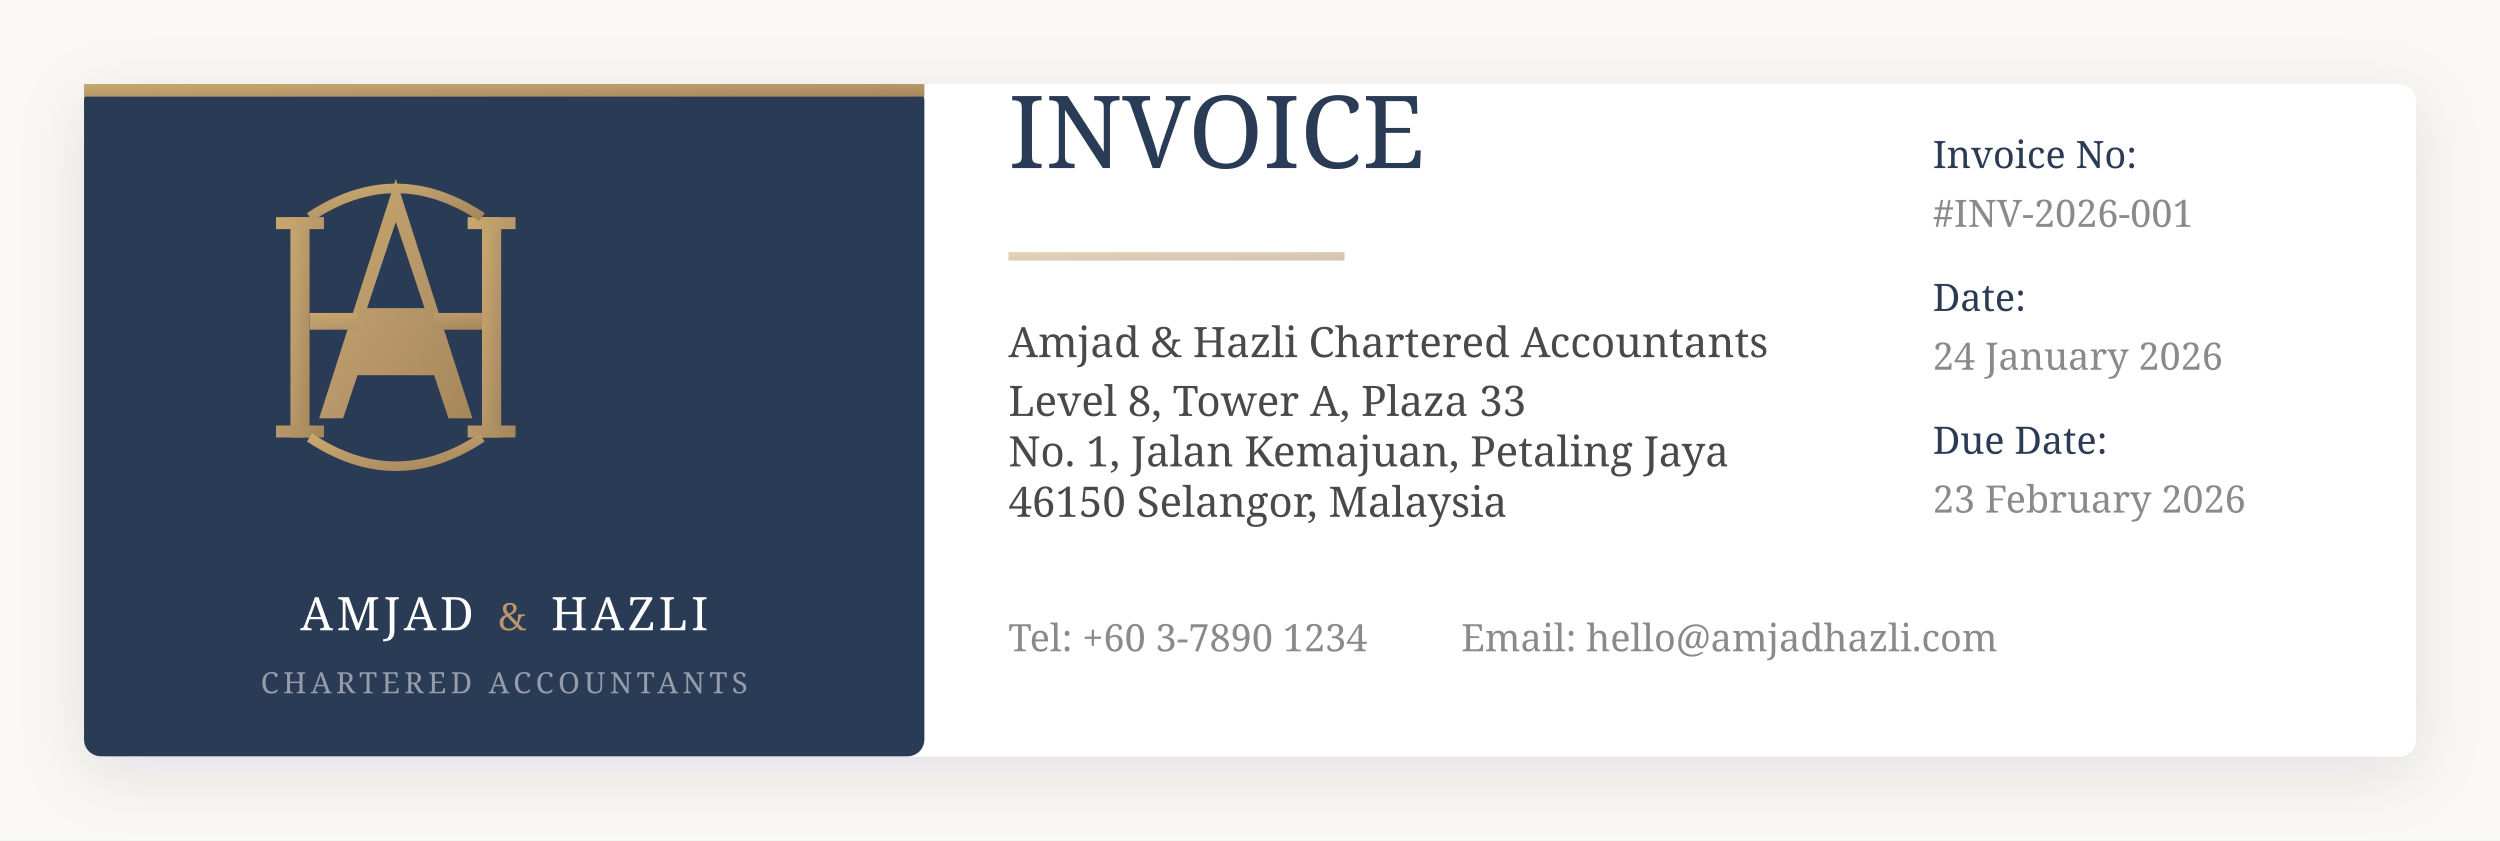
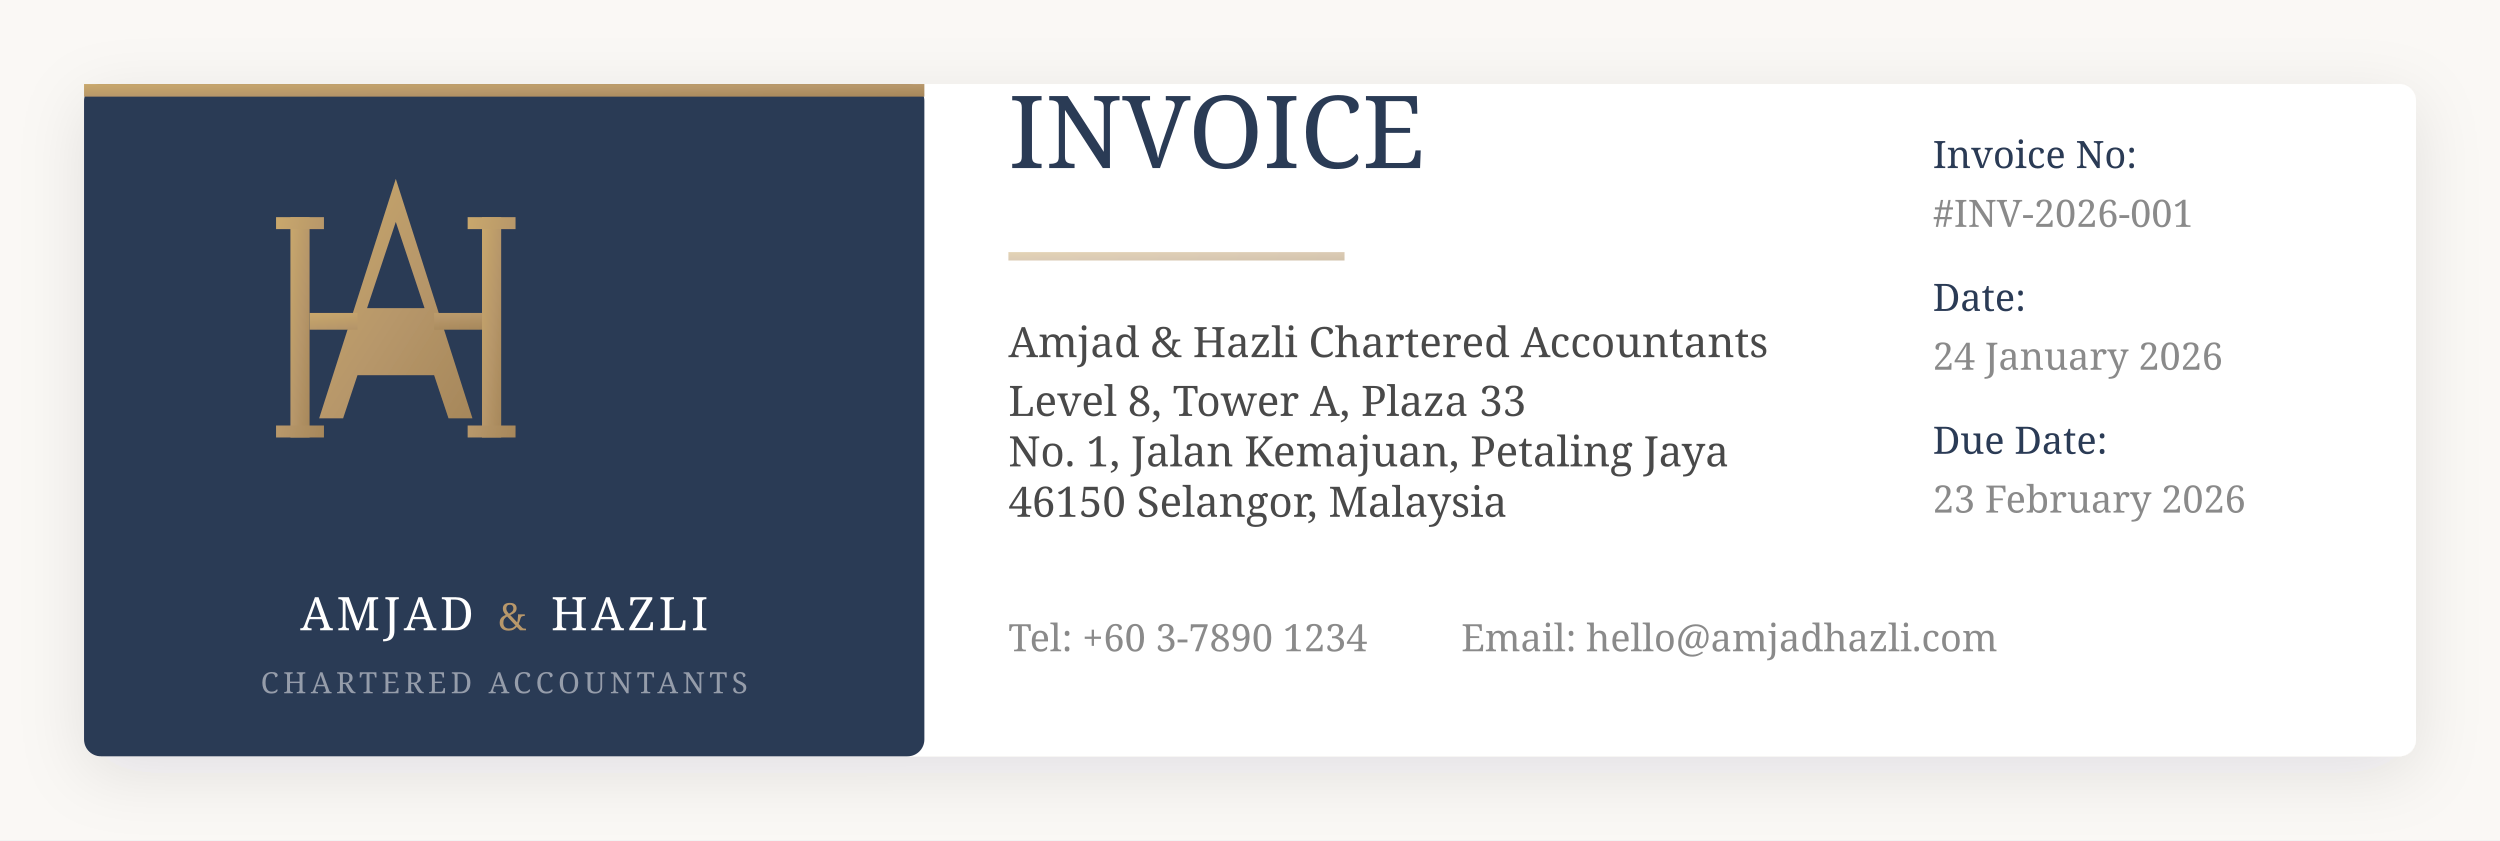
<svg xmlns="http://www.w3.org/2000/svg" viewBox="0 0 595 200" fill="none">
  <defs>
    <linearGradient id="gold" x1="0%" y1="0%" x2="100%" y2="100%">
      <stop offset="0%" stop-color="#C9A86C" />
      <stop offset="50%" stop-color="#B8986B" />
      <stop offset="100%" stop-color="#A6875A" />
    </linearGradient>
    <filter id="shadow" x="-5%" y="-10%" width="110%" height="130%">
      <feDropShadow dx="0" dy="4" stdDeviation="8" flood-color="#1A2536" flood-opacity="0.1" />
    </filter>
  </defs>
  <rect width="595" height="200" fill="#FAF8F5" />
  <g filter="url(#shadow)">
    <rect x="20" y="20" width="555" height="160" rx="4" fill="white" />
    <rect x="20" y="20" width="200" height="160" rx="4" fill="#2B3A55" />
    <rect x="20" y="20" width="200" height="3" fill="url(#gold)" />
    <g fill="url(#gold)" transform="translate(60, 38) scale(0.57)">
      <path d="M60 8L28 108h10l6-18h32l6 18h10L60 8zm0 18l12 36H48l12-36z" />
      <path d="M16 24h8v92h-8z" />
      <path d="M10 24h20v5H10zM10 111h20v5H10z" />
      <path d="M96 24h8v92h-8z" />
      <path d="M90 24h20v5H90zM90 111h20v5H90z" />
      <path d="M24 64h20v7H24zM76 64h20v7H76z" />
-       <path d="M24 24Q60 0 96 24" stroke="url(#gold)" stroke-width="4" fill="none" />
-       <path d="M24 116Q60 140 96 116" stroke="url(#gold)" stroke-width="4" fill="none" />
    </g>
    <text x="120" y="150" text-anchor="middle" font-family="'Playfair Display', Georgia, serif" font-size="11" font-weight="400" letter-spacing="0.08em" fill="white">
      <tspan>AMJAD</tspan>
      <tspan dx="3" font-size="9" fill="#B8986B">&amp;</tspan>
      <tspan dx="3">HAZLI</tspan>
    </text>
    <text x="120" y="165" text-anchor="middle" font-family="'Cormorant Garamond', Georgia, serif" font-size="7" letter-spacing="0.15em" fill="rgba(255,255,255,0.5)">
      CHARTERED ACCOUNTANTS
    </text>
    <g transform="translate(240, 40)">
      <text font-family="'Playfair Display', Georgia, serif" font-size="24" font-weight="400" fill="#2B3A55">
        INVOICE
      </text>
      <rect y="20" width="80" height="2" fill="url(#gold)" opacity="0.5" />
      <text y="45" font-family="'Cormorant Garamond', Georgia, serif" font-size="10" fill="#4A4A4A">
        <tspan font-weight="500">Amjad &amp; Hazli Chartered Accountants</tspan>
        <tspan x="0" dy="14">Level 8, Tower A, Plaza 33</tspan>
        <tspan x="0" dy="12">No. 1, Jalan Kemajuan, Petaling Jaya</tspan>
        <tspan x="0" dy="12">46150 Selangor, Malaysia</tspan>
      </text>
      <text y="115" font-family="'Cormorant Garamond', Georgia, serif" font-size="9" fill="#8A8A8A">
        <tspan>Tel: +60 3-7890 1234</tspan>
        <tspan dx="20">Email: hello@amjadhazli.com</tspan>
      </text>
    </g>
    <g transform="translate(460, 40)">
      <text font-family="'Cormorant Garamond', Georgia, serif" font-size="9" fill="#8A8A8A">
        <tspan font-weight="500" fill="#2B3A55">Invoice No:</tspan>
        <tspan x="0" dy="14">#INV-2026-001</tspan>
        <tspan x="0" dy="20" font-weight="500" fill="#2B3A55">Date:</tspan>
        <tspan x="0" dy="14">24 January 2026</tspan>
        <tspan x="0" dy="20" font-weight="500" fill="#2B3A55">Due Date:</tspan>
        <tspan x="0" dy="14">23 February 2026</tspan>
      </text>
    </g>
  </g>
</svg>
